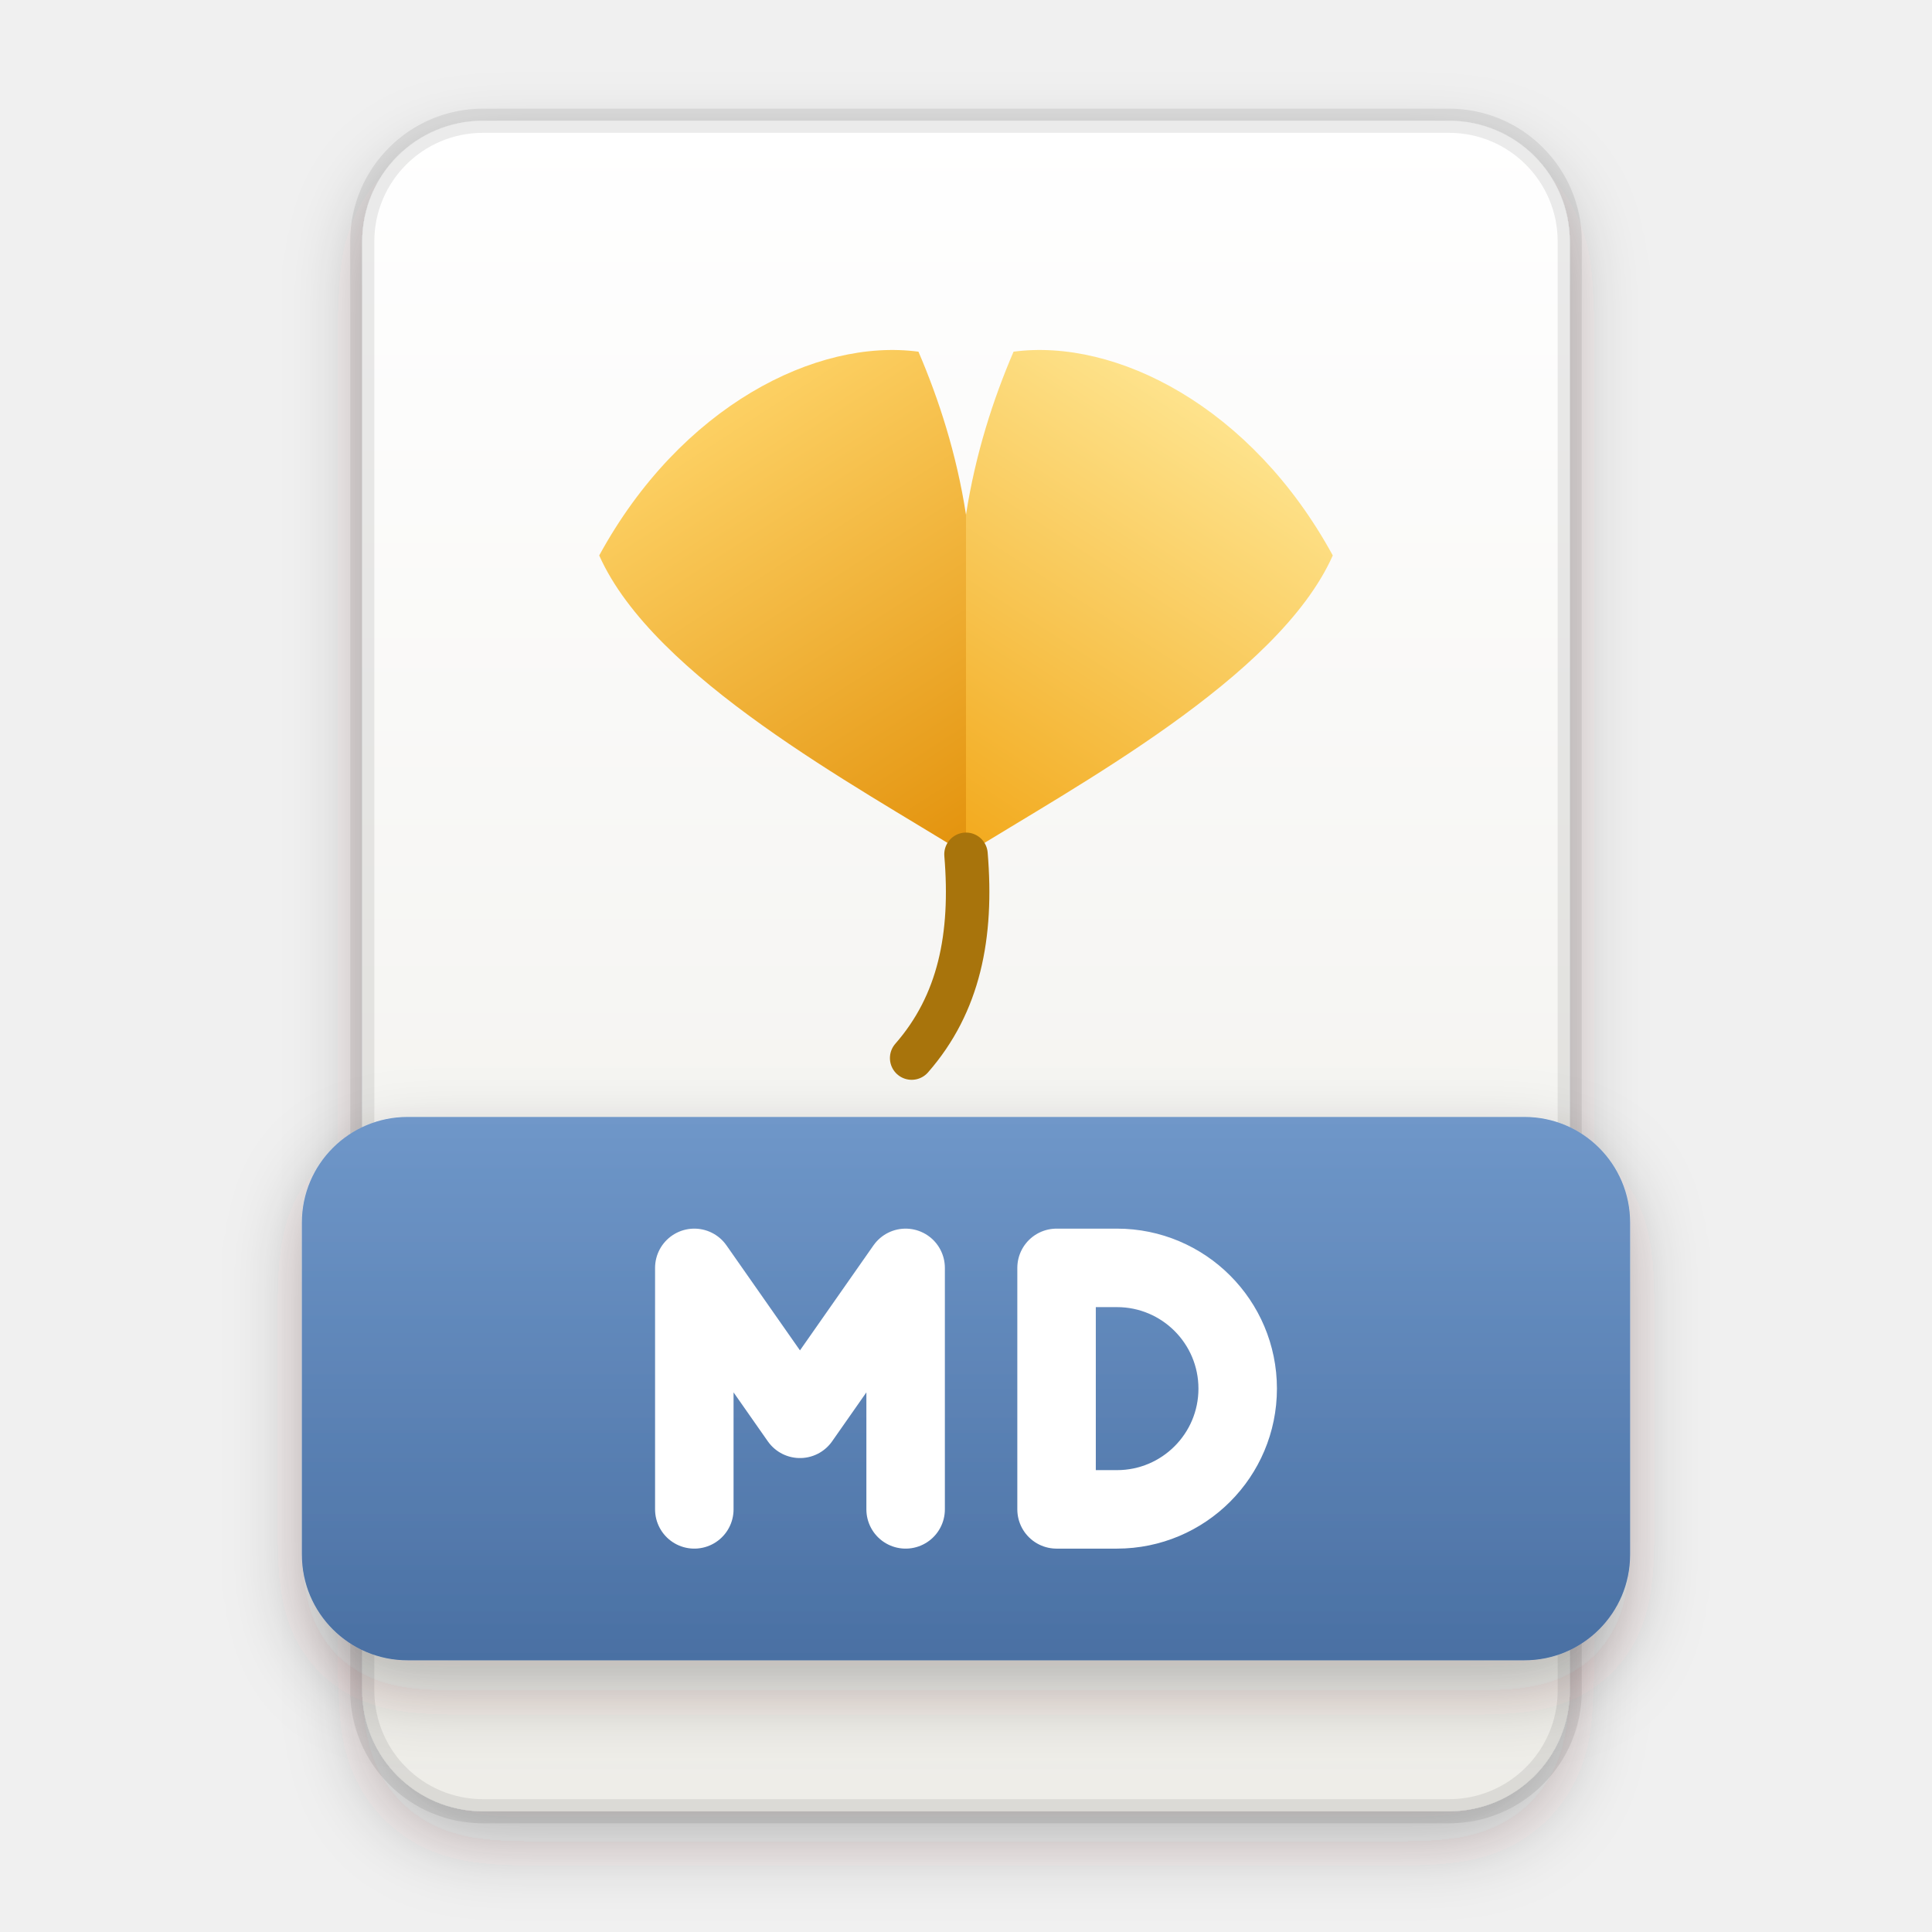
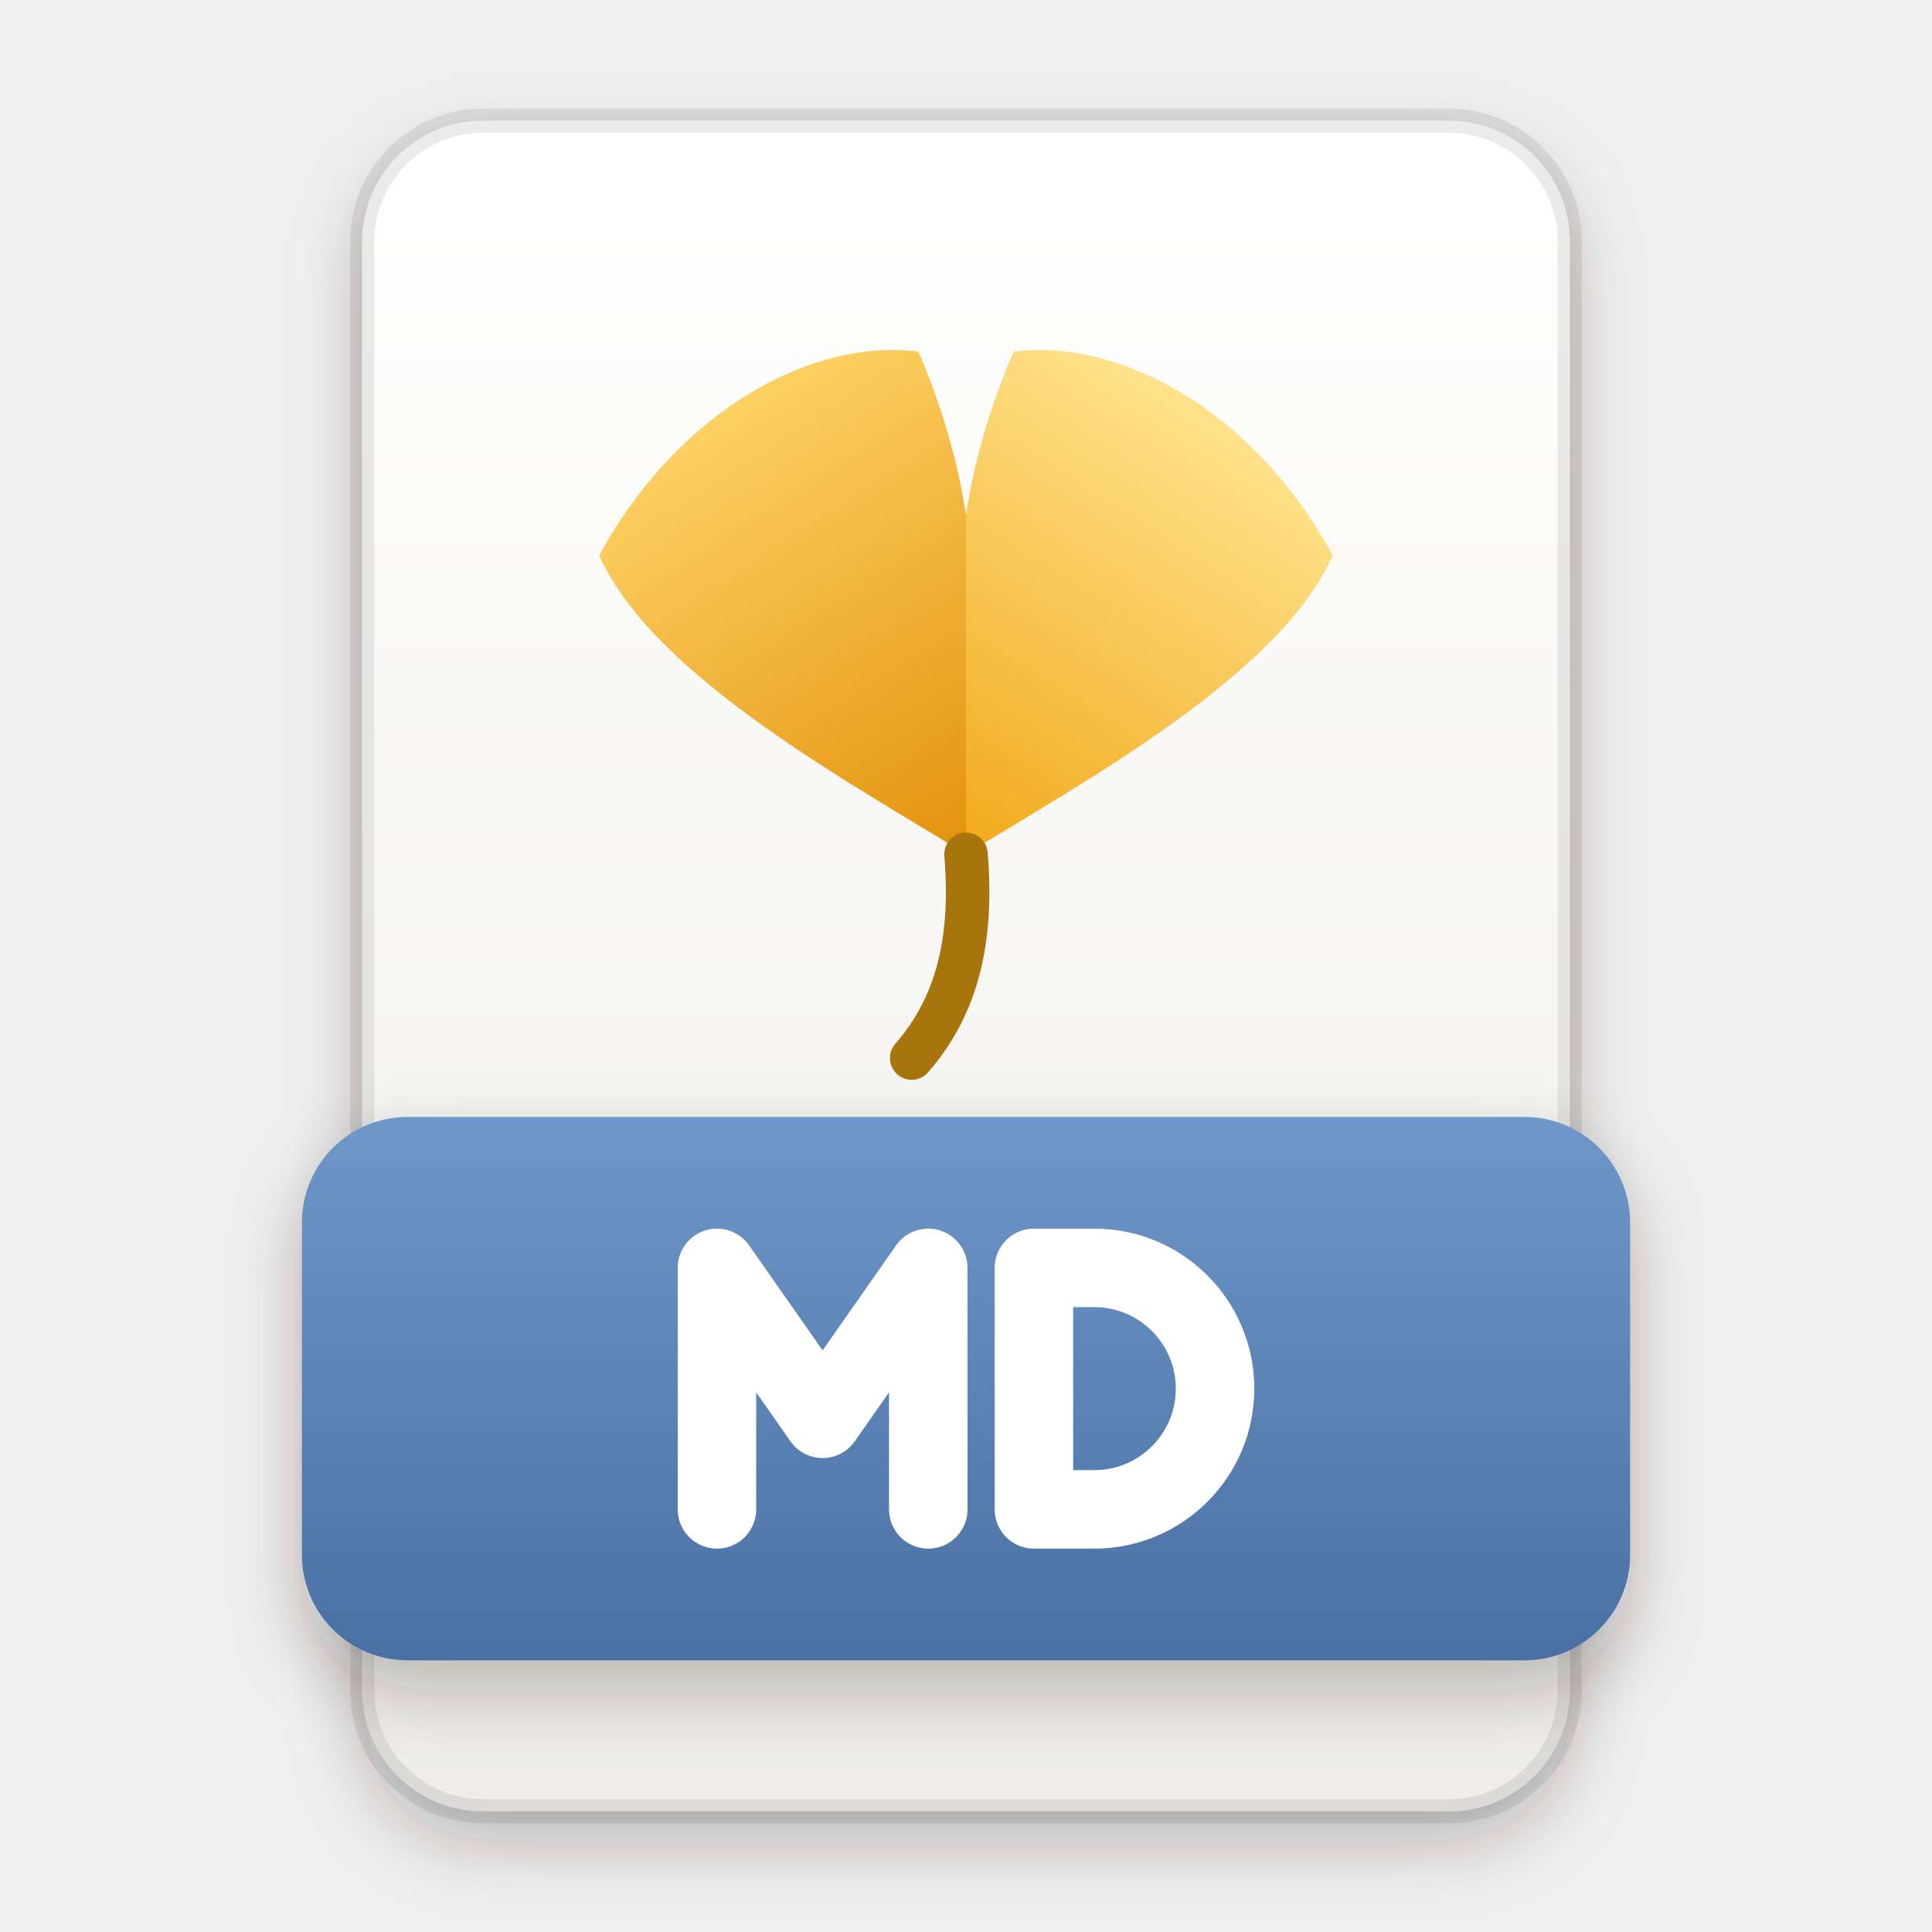
<svg xmlns="http://www.w3.org/2000/svg" width="256" height="256" viewBox="0 0 64 64">
  <defs>
    <linearGradient id="paper" x1="32" y1="4" x2="32" y2="60" gradientUnits="userSpaceOnUse">
      <stop offset="0" stop-color="#fff" />
      <stop offset="1" stop-color="#eeede8" />
    </linearGradient>
    <linearGradient id="tag" x1="28" y1="37" x2="28" y2="55" gradientUnits="userSpaceOnUse">
      <stop offset="0" stop-color="#6f97c9" />
      <stop offset="1" stop-color="#4a70a3" />
    </linearGradient>
    <linearGradient id="leafL" x1="10" y1="10" x2="32" y2="44" gradientUnits="userSpaceOnUse">
      <stop offset="0" stop-color="#ffd66b" />
      <stop offset="1" stop-color="#e3920c" />
    </linearGradient>
    <linearGradient id="leafR" x1="54" y1="10" x2="32" y2="44" gradientUnits="userSpaceOnUse">
      <stop offset="0" stop-color="#ffe896" />
      <stop offset="1" stop-color="#f2a91c" />
    </linearGradient>
    <filter id="shadow" x="-20%" y="-20%" width="140%" height="140%">
      <feDropShadow dx="0" dy="1" stdDeviation="1.2" flood-color="#2b2820" flood-opacity=".28" />
    </filter>
  </defs>
  <g filter="url(#shadow)">
    <path d="M16 4H48A4 4 0 0 1 52 8V56A4 4 0 0 1 48 60H16A4 4 0 0 1 12 56V8A4 4 0 0 1 16 4Z" fill="url(#paper)" />
  </g>
  <path d="M16 4H48A4 4 0 0 1 52 8V56A4 4 0 0 1 48 60H16A4 4 0 0 1 12 56V8A4 4 0 0 1 16 4Z" fill="none" stroke="#000" stroke-opacity=".08" stroke-width=".8" />
  <g transform="translate(17.6 8.5) scale(.45)">
    <path d="M32 44C24 39 9 31 5 22C11 11 21 6 28.5 7C30 10.5 31.3 14.5 32 19Z" fill="url(#leafL)" />
    <path d="M32 44C40 39 55 31 59 22C53 11 43 6 35.5 7C34 10.5 32.7 14.5 32 19Z" fill="url(#leafR)" />
    <path d="M32 44C32.5 50 31.5 55 28 59" fill="none" stroke="#a8740c" stroke-width="3.2" stroke-linecap="round" />
  </g>
  <g filter="url(#shadow)">
    <rect x="10" y="37" width="44" height="18" rx="3.5" fill="url(#tag)" />
  </g>
-   <path transform="translate(4 0)" d="M19 50V42L22.5 47L26 42V50M31 42H33A4 4 0 0 1 33 50H31Z" fill="none" stroke="#fff" stroke-width="2.6" stroke-linecap="round" stroke-linejoin="round" />
+   <path transform="translate(4 0)" d="M19.75 50V42L23.25 47L26.75 42V50M30.25 42H32.25A4 4 0 0 1 32.25 50H30.25Z" fill="none" stroke="#fff" stroke-width="2.6" stroke-linecap="round" stroke-linejoin="round" />
</svg>
